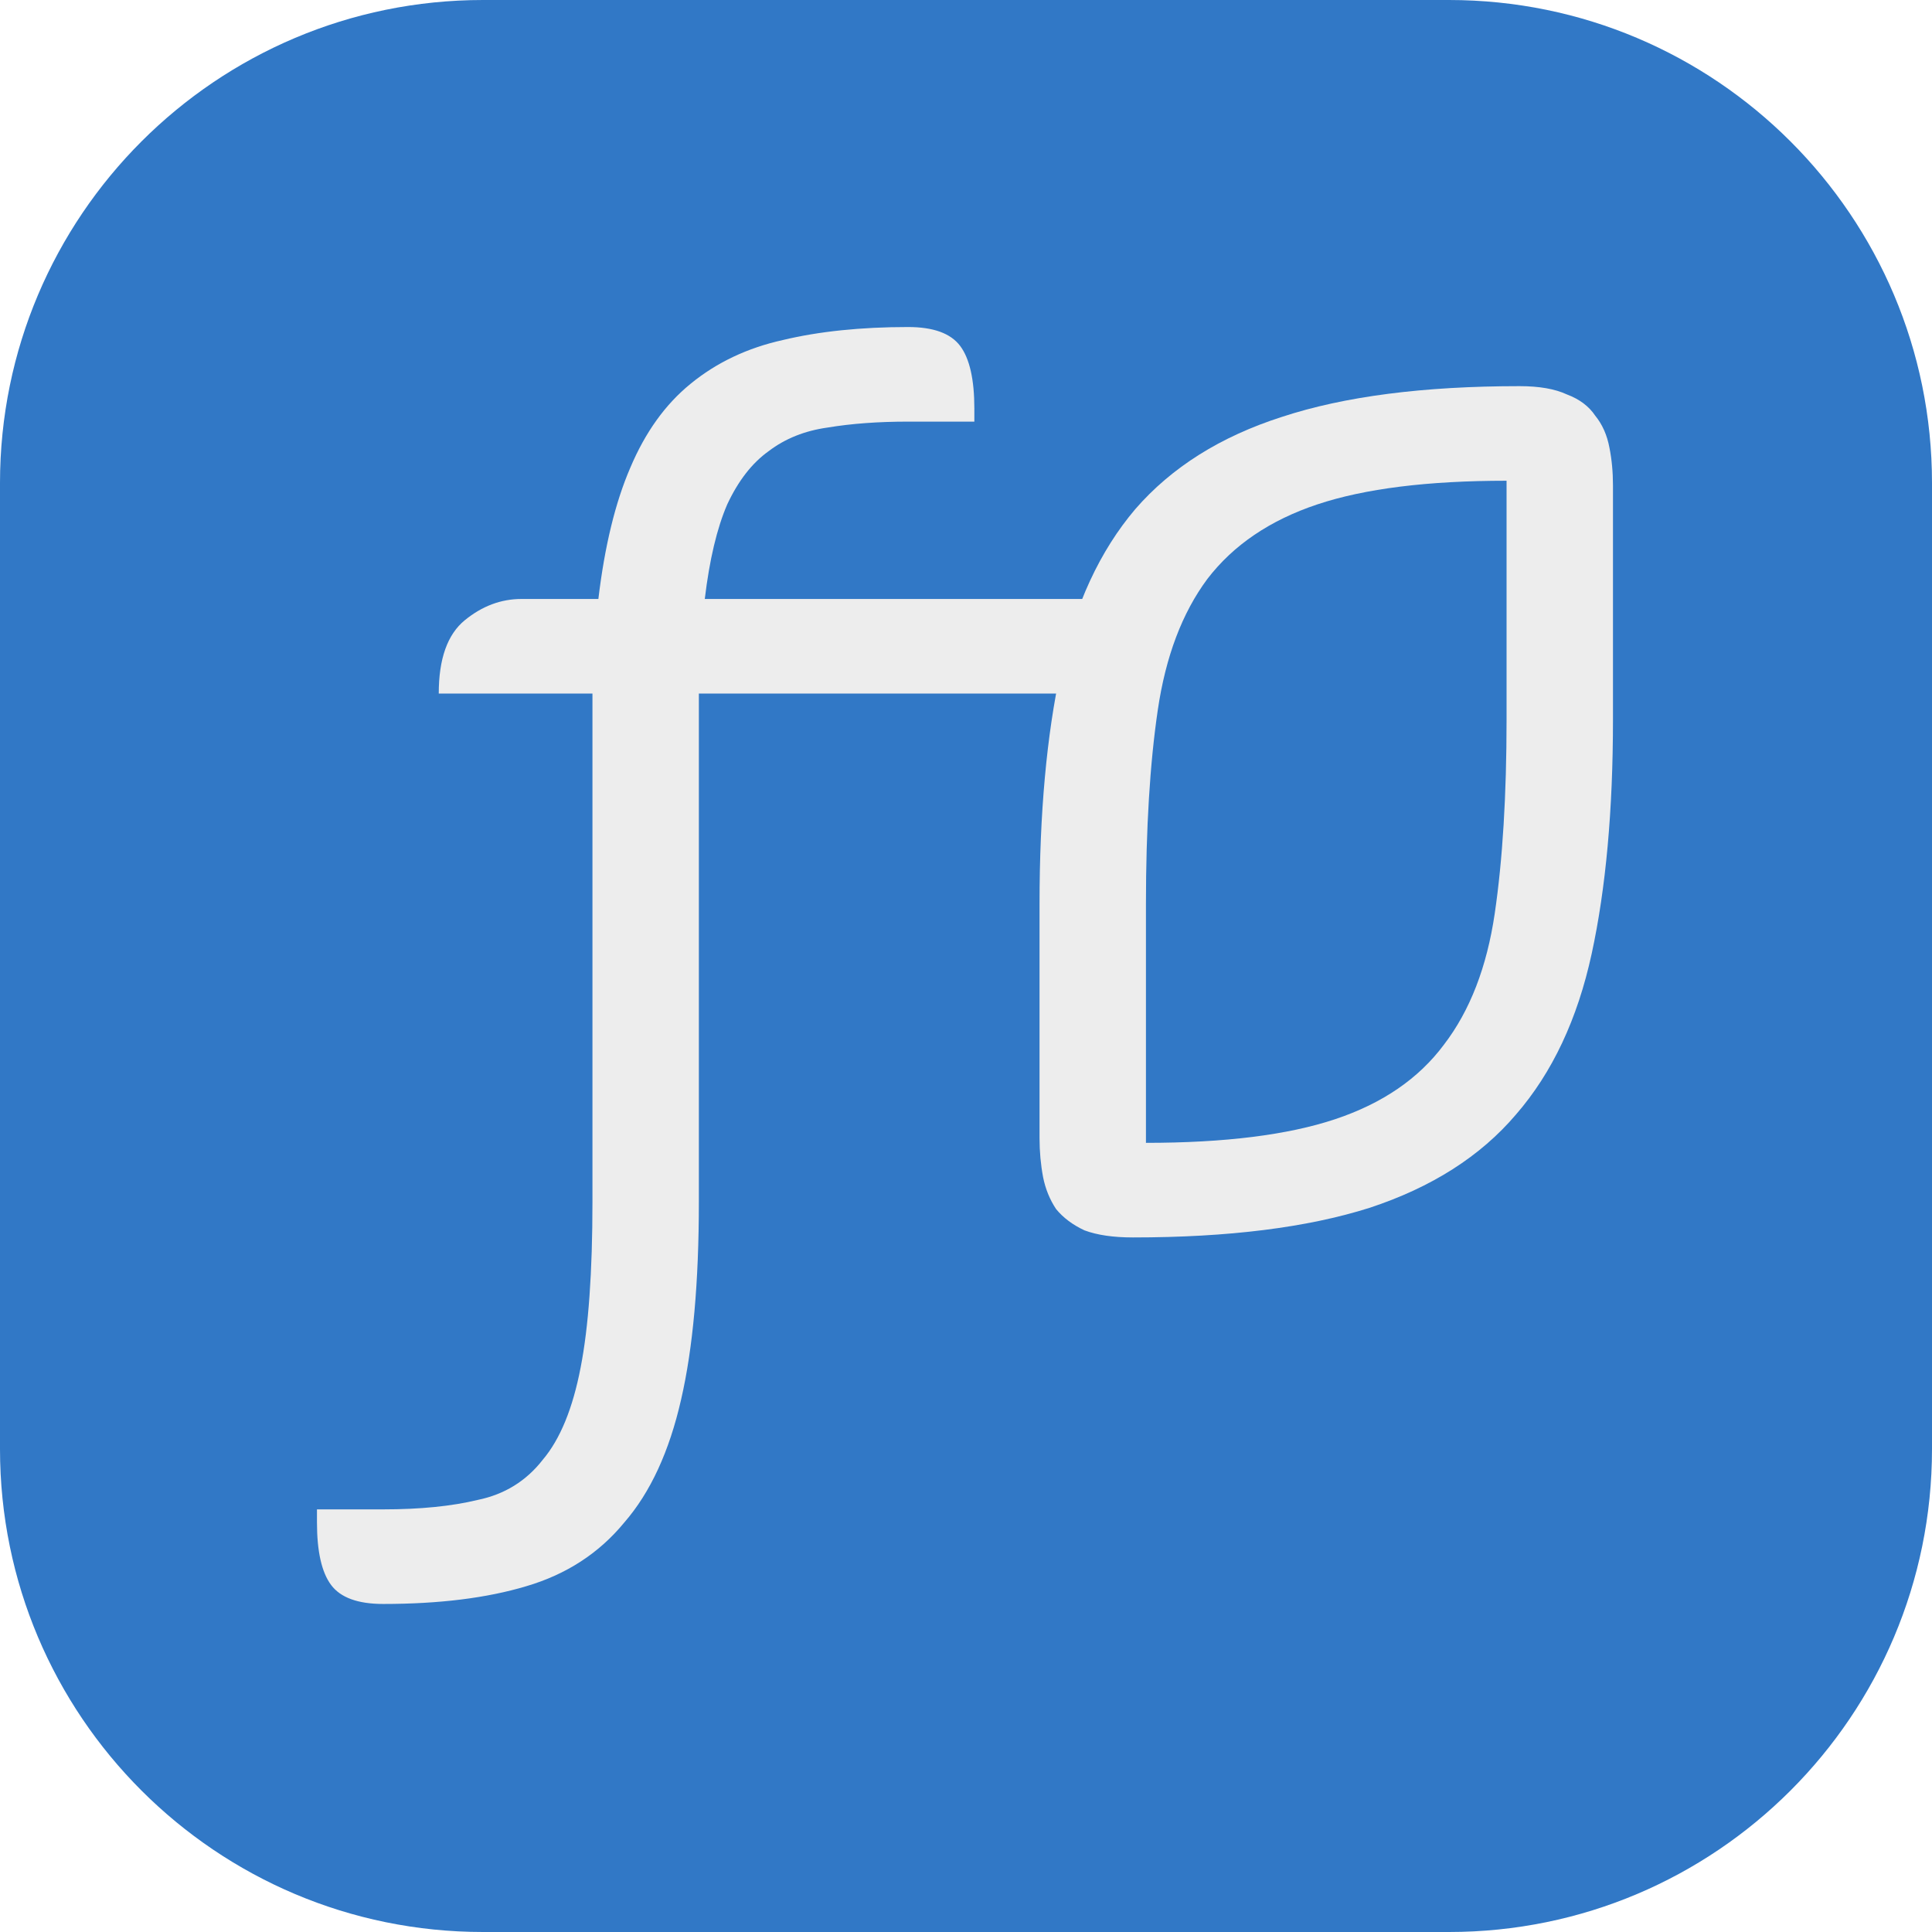
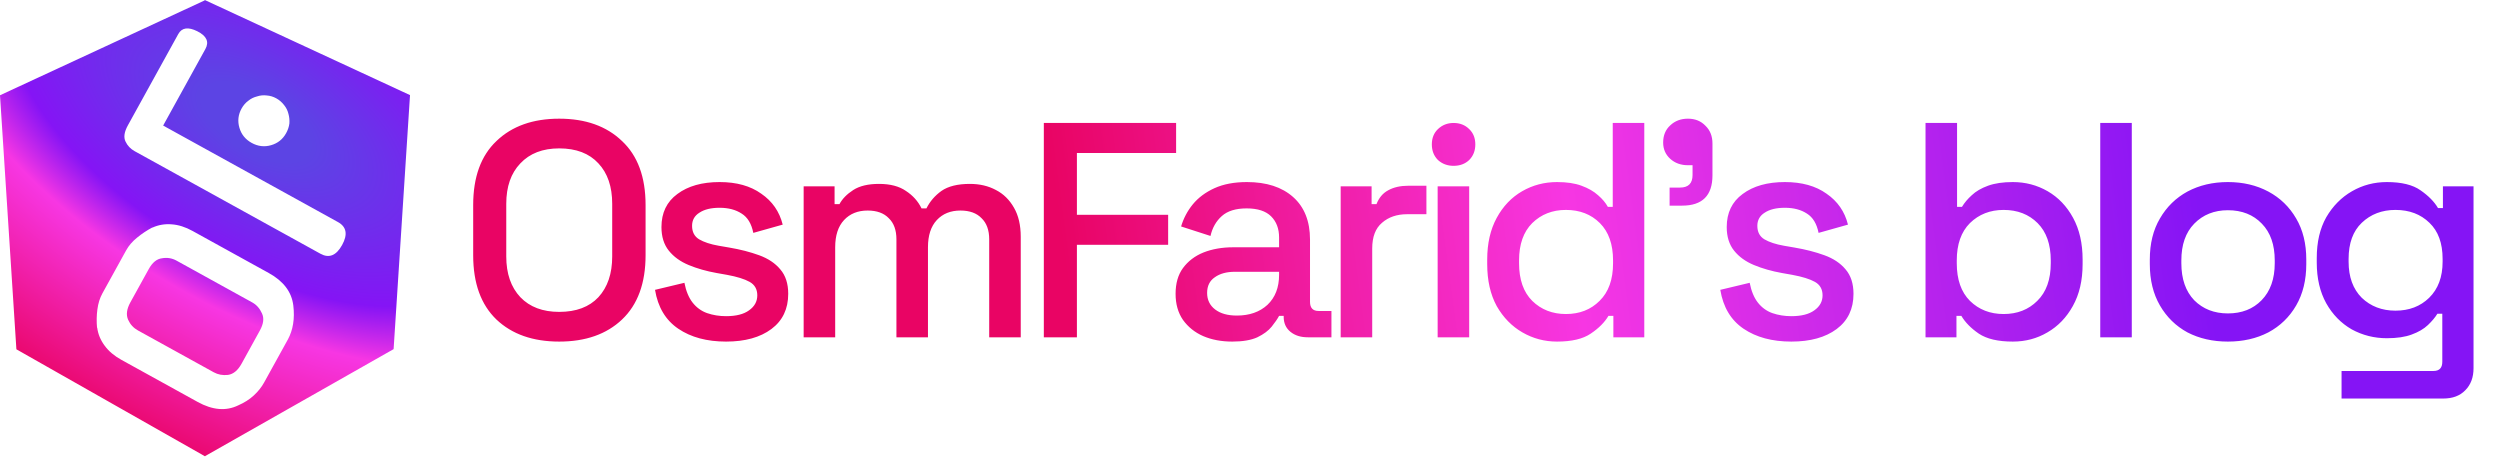
- <svg xmlns="http://www.w3.org/2000/svg" width="768" height="768" viewBox="0 0 768 768" fill="none">
-   <rect width="768" height="768" rx="192" fill="#3178C6" />
-   <path d="M604.052 153.5C611.886 153.5 618.152 154.597 622.852 156.79C627.866 158.67 631.626 161.49 634.132 165.25C636.952 168.697 638.832 172.927 639.772 177.94C640.712 182.64 641.182 187.653 641.182 192.98V286.04C641.182 322.073 638.362 353.093 632.722 379.1C627.082 405.107 617.056 426.413 602.642 443.02C588.542 459.627 569.116 472.003 544.362 480.15C519.609 487.983 488.276 491.9 450.362 491.9C442.529 491.9 436.106 490.96 431.092 489.08C426.392 486.887 422.632 484.067 419.812 480.62C417.306 476.86 415.582 472.63 414.642 467.93C413.702 462.917 413.232 457.747 413.232 452.42V359.36C413.232 323.327 416.052 292.307 421.692 266.3C427.332 240.293 437.202 218.987 451.302 202.38C465.716 185.773 485.142 173.553 509.582 165.72C534.336 157.573 565.826 153.5 604.052 153.5ZM598.882 191.1C567.549 191.1 542.482 194.233 523.682 200.5C504.882 206.767 490.312 216.637 479.972 230.11C469.946 243.583 463.366 260.973 460.232 282.28C457.099 303.587 455.532 329.28 455.532 359.36V454.3C486.866 454.3 511.932 451.167 530.732 444.9C549.532 438.633 563.946 428.763 573.972 415.29C584.312 401.817 591.049 384.427 594.182 363.12C597.316 341.813 598.882 316.12 598.882 286.04V191.1Z" fill="#EDEDED" />
-   <path d="M235.51 275.7H174.41C174.41 261.913 177.857 252.2 184.75 246.56C191.643 240.92 199.163 238.1 207.31 238.1H237.86C240.367 217.107 244.597 199.717 250.55 185.93C256.503 171.83 264.493 160.707 274.52 152.56C284.86 144.1 297.08 138.303 311.18 135.17C325.593 131.723 342.2 130 361 130C371.027 130 377.92 132.507 381.68 137.52C385.44 142.533 387.32 150.837 387.32 162.43V167.6H361C349.093 167.6 338.44 168.383 329.04 169.95C319.953 171.203 312.12 174.337 305.54 179.35C298.96 184.05 293.477 191.1 289.09 200.5C285.017 209.9 282.04 222.433 280.16 238.1H456.88C456.88 251.887 453.433 261.6 446.54 267.24C439.647 272.88 432.127 275.7 423.98 275.7H277.81V477.8C277.81 509.76 275.46 535.923 270.76 556.29C266.06 576.97 258.54 593.263 248.2 605.17C238.173 617.39 225.17 625.85 209.19 630.55C193.523 635.25 174.567 637.6 152.32 637.6C142.293 637.6 135.4 635.093 131.64 630.08C127.88 625.067 126 616.763 126 605.17V600H152.32C167.047 600 179.58 598.747 189.92 596.24C200.573 594.047 209.19 588.72 215.77 580.26C222.663 572.113 227.677 559.893 230.81 543.6C233.943 527.62 235.51 505.687 235.51 477.8V275.7Z" fill="#EDEDED" />
+ <svg xmlns="http://www.w3.org/2000/svg" width="252" height="46" viewBox="0 0 252 46" fill="none">
+   <path fill-rule="evenodd" clip-rule="evenodd" d="M20.64 0L20.681 0.019L20.689 0.015L20.693 0.025L41.329 9.588L39.676 35.193L20.682 45.97L20.687 45.973L20.672 46L1.652 35.209L0 9.603L20.644 0.036L20.627 0.028L20.64 0ZM13.805 23.965C13.338 24.342 12.975 24.766 12.716 25.235L10.325 29.566C10.066 30.035 9.896 30.577 9.816 31.192C9.735 31.807 9.724 32.424 9.782 33.045L9.797 33.018C9.881 33.676 10.133 34.286 10.552 34.848C10.954 35.399 11.516 35.874 12.238 36.273L19.925 40.516C21.423 41.343 22.784 41.458 24.008 40.862C24.627 40.592 25.153 40.258 25.584 39.861C26.016 39.463 26.361 39.03 26.62 38.561L29.011 34.23C29.538 33.273 29.724 32.128 29.566 30.793C29.4 29.43 28.577 28.34 27.097 27.523L19.41 23.28C18.688 22.881 17.987 22.659 17.306 22.613C16.607 22.557 15.957 22.669 15.355 22.948L15.37 22.921C14.804 23.221 14.283 23.569 13.805 23.965ZM26.406 31.591C26.635 32.071 26.566 32.645 26.197 33.312L24.345 36.669C23.976 37.337 23.523 37.71 22.984 37.79C22.456 37.851 21.975 37.763 21.542 37.523L13.909 33.31C13.458 33.061 13.126 32.701 12.915 32.231C12.695 31.734 12.77 31.151 13.138 30.483L14.991 27.127C15.36 26.459 15.808 26.094 16.336 26.033C16.857 25.943 17.342 26.023 17.794 26.272L25.427 30.486C25.86 30.725 26.186 31.093 26.406 31.591ZM34.484 24.698C35.072 23.634 34.932 22.862 34.066 22.384L16.445 12.657L20.703 4.942C21.102 4.221 20.831 3.624 19.891 3.152C18.968 2.69 18.328 2.784 17.969 3.433L12.889 12.637C12.521 13.304 12.443 13.85 12.656 14.274C12.852 14.688 13.157 15.009 13.572 15.238L32.303 25.578C33.169 26.056 33.896 25.763 34.484 24.698ZM28.638 10.594C28.419 10.308 28.156 10.081 27.849 9.911C27.542 9.742 27.219 9.646 26.878 9.622C26.548 9.581 26.224 9.614 25.905 9.721C25.579 9.8 25.288 9.945 25.03 10.156C24.754 10.357 24.527 10.62 24.347 10.945C24.009 11.558 23.936 12.201 24.13 12.873C24.324 13.545 24.737 14.056 25.369 14.405C26 14.753 26.652 14.83 27.324 14.636C27.997 14.442 28.502 14.039 28.841 13.425C29.02 13.1 29.13 12.773 29.171 12.442C29.194 12.102 29.161 11.777 29.073 11.469C28.994 11.143 28.849 10.851 28.638 10.594Z" fill="url(#paint0_angular_35_26)" />
+   <path d="M56.37 34.432C53.716 34.432 51.607 33.691 50.043 32.21C48.479 30.708 47.697 28.547 47.697 25.728V20.667C47.697 17.848 48.479 15.697 50.043 14.216C51.607 12.714 53.716 11.963 56.37 11.963C59.025 11.963 61.134 12.714 62.698 14.216C64.282 15.697 65.074 17.848 65.074 20.667V25.728C65.074 28.547 64.282 30.708 62.698 32.21C61.134 33.691 59.025 34.432 56.37 34.432ZM56.37 31.438C58.078 31.438 59.395 30.944 60.321 29.957C61.247 28.948 61.71 27.58 61.71 25.852V20.543C61.71 18.815 61.247 17.457 60.321 16.469C59.395 15.461 58.078 14.957 56.37 14.957C54.704 14.957 53.397 15.461 52.451 16.469C51.504 17.457 51.031 18.815 51.031 20.543V25.852C51.031 27.58 51.504 28.948 52.451 29.957C53.397 30.944 54.704 31.438 56.37 31.438ZM73.187 34.432C71.253 34.432 69.648 34 68.372 33.136C67.096 32.272 66.314 30.965 66.026 29.216L68.989 28.506C69.154 29.35 69.432 30.018 69.823 30.512C70.214 31.006 70.697 31.356 71.273 31.562C71.87 31.767 72.508 31.87 73.187 31.87C74.195 31.87 74.967 31.675 75.502 31.284C76.057 30.893 76.335 30.389 76.335 29.772C76.335 29.154 76.078 28.702 75.564 28.413C75.049 28.125 74.288 27.889 73.28 27.704L72.23 27.518C71.201 27.333 70.265 27.066 69.421 26.716C68.578 26.366 67.909 25.883 67.415 25.265C66.921 24.648 66.675 23.856 66.675 22.889C66.675 21.448 67.21 20.337 68.279 19.555C69.35 18.753 70.769 18.352 72.539 18.352C74.247 18.352 75.646 18.743 76.736 19.525C77.847 20.286 78.568 21.325 78.897 22.642L75.934 23.475C75.749 22.549 75.358 21.901 74.761 21.531C74.164 21.14 73.424 20.944 72.539 20.944C71.675 20.944 70.996 21.109 70.502 21.438C70.008 21.747 69.761 22.189 69.761 22.765C69.761 23.383 69.998 23.835 70.471 24.123C70.965 24.411 71.623 24.628 72.446 24.771L73.526 24.957C74.617 25.142 75.615 25.399 76.52 25.728C77.426 26.058 78.136 26.531 78.65 27.148C79.185 27.765 79.453 28.588 79.453 29.617C79.453 31.14 78.887 32.323 77.755 33.167C76.623 34.01 75.101 34.432 73.187 34.432ZM81.008 34V18.784H84.125V20.574H84.619C84.907 20.039 85.37 19.566 86.008 19.154C86.646 18.743 87.51 18.537 88.6 18.537C89.732 18.537 90.637 18.773 91.317 19.247C92.016 19.7 92.541 20.286 92.891 21.006H93.384C93.734 20.306 94.238 19.72 94.897 19.247C95.576 18.773 96.533 18.537 97.767 18.537C98.755 18.537 99.629 18.743 100.391 19.154C101.152 19.545 101.759 20.142 102.212 20.944C102.664 21.726 102.891 22.704 102.891 23.877V34H99.712V24.123C99.712 23.197 99.454 22.488 98.94 21.994C98.446 21.479 97.736 21.222 96.81 21.222C95.823 21.222 95.031 21.541 94.434 22.179C93.837 22.817 93.539 23.732 93.539 24.926V34H90.36V24.123C90.36 23.197 90.103 22.488 89.588 21.994C89.094 21.479 88.384 21.222 87.458 21.222C86.471 21.222 85.679 21.541 85.082 22.179C84.485 22.817 84.187 23.732 84.187 24.926V34H81.008ZM105.218 34V12.395H118.552V15.42H108.552V21.654H117.749V24.679H108.552V34H105.218ZM124.209 34.432C123.119 34.432 122.141 34.247 121.277 33.877C120.434 33.506 119.755 32.961 119.24 32.241C118.746 31.521 118.499 30.646 118.499 29.617C118.499 28.568 118.746 27.704 119.24 27.025C119.755 26.325 120.444 25.8 121.308 25.451C122.193 25.101 123.191 24.926 124.302 24.926H128.932V23.938C128.932 23.053 128.664 22.343 128.129 21.808C127.594 21.274 126.771 21.006 125.66 21.006C124.569 21.006 123.736 21.263 123.16 21.778C122.584 22.292 122.203 22.961 122.018 23.784L119.055 22.827C119.302 22.004 119.693 21.263 120.228 20.605C120.783 19.926 121.514 19.381 122.419 18.969C123.324 18.558 124.415 18.352 125.691 18.352C127.666 18.352 129.22 18.856 130.351 19.864C131.483 20.872 132.049 22.302 132.049 24.154V30.42C132.049 31.037 132.337 31.346 132.913 31.346H134.209V34H131.833C131.113 34 130.526 33.815 130.074 33.444C129.621 33.074 129.395 32.57 129.395 31.932V31.84H128.932C128.767 32.148 128.52 32.508 128.191 32.92C127.862 33.331 127.378 33.691 126.74 34C126.102 34.288 125.259 34.432 124.209 34.432ZM124.672 31.809C125.948 31.809 126.977 31.448 127.759 30.728C128.541 29.988 128.932 28.979 128.932 27.704V27.395H124.487C123.643 27.395 122.964 27.58 122.45 27.951C121.936 28.3 121.678 28.825 121.678 29.525C121.678 30.224 121.946 30.78 122.481 31.191C123.016 31.603 123.746 31.809 124.672 31.809ZM135.14 34V18.784H138.257V20.574H138.751C138.998 19.936 139.389 19.473 139.924 19.185C140.479 18.876 141.158 18.722 141.961 18.722H143.782V21.593H141.837C140.809 21.593 139.965 21.881 139.307 22.457C138.648 23.012 138.319 23.877 138.319 25.049V34H135.14ZM144.915 34V18.784H148.094V34H144.915ZM146.52 16.716C145.903 16.716 145.378 16.52 144.946 16.13C144.535 15.718 144.329 15.193 144.329 14.555C144.329 13.918 144.535 13.403 144.946 13.012C145.378 12.601 145.903 12.395 146.52 12.395C147.158 12.395 147.683 12.601 148.094 13.012C148.506 13.403 148.712 13.918 148.712 14.555C148.712 15.193 148.506 15.718 148.094 16.13C147.683 16.52 147.158 16.716 146.52 16.716ZM156.948 34.432C155.693 34.432 154.53 34.123 153.46 33.506C152.39 32.889 151.526 32.004 150.868 30.852C150.23 29.679 149.911 28.27 149.911 26.623V26.16C149.911 24.535 150.23 23.136 150.868 21.963C151.506 20.79 152.359 19.895 153.429 19.278C154.499 18.66 155.672 18.352 156.948 18.352C157.936 18.352 158.759 18.475 159.417 18.722C160.096 18.969 160.652 19.288 161.084 19.679C161.516 20.049 161.845 20.44 162.071 20.852H162.565V12.395H165.744V34H162.627V31.84H162.133C161.742 32.498 161.146 33.095 160.343 33.63C159.561 34.165 158.429 34.432 156.948 34.432ZM157.843 31.654C159.222 31.654 160.353 31.212 161.238 30.327C162.144 29.442 162.596 28.177 162.596 26.531V26.253C162.596 24.628 162.154 23.372 161.269 22.488C160.384 21.603 159.242 21.16 157.843 21.16C156.485 21.16 155.353 21.603 154.448 22.488C153.563 23.372 153.121 24.628 153.121 26.253V26.531C153.121 28.177 153.563 29.442 154.448 30.327C155.353 31.212 156.485 31.654 157.843 31.654ZM168.295 20.728V18.907H169.344C170.188 18.907 170.609 18.485 170.609 17.642V16.654H170.146C169.426 16.654 168.83 16.438 168.356 16.006C167.883 15.574 167.646 15.029 167.646 14.37C167.646 13.65 167.883 13.074 168.356 12.642C168.83 12.189 169.426 11.963 170.146 11.963C170.867 11.963 171.453 12.199 171.906 12.673C172.379 13.125 172.616 13.722 172.616 14.463V17.673C172.616 19.71 171.597 20.728 169.56 20.728H168.295ZM180.566 34.432C178.632 34.432 177.027 34 175.751 33.136C174.476 32.272 173.694 30.965 173.406 29.216L176.369 28.506C176.533 29.35 176.811 30.018 177.202 30.512C177.593 31.006 178.077 31.356 178.653 31.562C179.249 31.767 179.887 31.87 180.566 31.87C181.575 31.87 182.346 31.675 182.881 31.284C183.437 30.893 183.714 30.389 183.714 29.772C183.714 29.154 183.457 28.702 182.943 28.413C182.428 28.125 181.667 27.889 180.659 27.704L179.609 27.518C178.581 27.333 177.644 27.066 176.801 26.716C175.957 26.366 175.288 25.883 174.795 25.265C174.301 24.648 174.054 23.856 174.054 22.889C174.054 21.448 174.589 20.337 175.659 19.555C176.729 18.753 178.149 18.352 179.918 18.352C181.626 18.352 183.025 18.743 184.116 19.525C185.227 20.286 185.947 21.325 186.276 22.642L183.313 23.475C183.128 22.549 182.737 21.901 182.14 21.531C181.544 21.14 180.803 20.944 179.918 20.944C179.054 20.944 178.375 21.109 177.881 21.438C177.387 21.747 177.14 22.189 177.14 22.765C177.14 23.383 177.377 23.835 177.85 24.123C178.344 24.411 179.002 24.628 179.826 24.771L180.906 24.957C181.996 25.142 182.994 25.399 183.9 25.728C184.805 26.058 185.515 26.531 186.029 27.148C186.564 27.765 186.832 28.588 186.832 29.617C186.832 31.14 186.266 32.323 185.134 33.167C184.003 34.01 182.48 34.432 180.566 34.432ZM202.89 34.432C201.408 34.432 200.266 34.165 199.464 33.63C198.682 33.095 198.095 32.498 197.704 31.84H197.211V34H194.093V12.395H197.272V20.852H197.766C198.013 20.44 198.342 20.049 198.754 19.679C199.165 19.288 199.711 18.969 200.39 18.722C201.069 18.475 201.902 18.352 202.89 18.352C204.165 18.352 205.338 18.66 206.408 19.278C207.478 19.895 208.332 20.79 208.97 21.963C209.608 23.136 209.927 24.535 209.927 26.16V26.623C209.927 28.27 209.598 29.679 208.939 30.852C208.301 32.004 207.447 32.889 206.377 33.506C205.328 34.123 204.165 34.432 202.89 34.432ZM201.964 31.654C203.342 31.654 204.474 31.212 205.359 30.327C206.264 29.442 206.717 28.177 206.717 26.531V26.253C206.717 24.628 206.275 23.372 205.39 22.488C204.505 21.603 203.363 21.16 201.964 21.16C200.606 21.16 199.474 21.603 198.569 22.488C197.684 23.372 197.242 24.628 197.242 26.253V26.531C197.242 28.177 197.684 29.442 198.569 30.327C199.474 31.212 200.606 31.654 201.964 31.654ZM211.705 34V12.395H214.884V34H211.705ZM224.571 34.432C223.049 34.432 221.691 34.123 220.497 33.506C219.325 32.868 218.399 31.963 217.72 30.79C217.041 29.617 216.701 28.228 216.701 26.623V26.16C216.701 24.555 217.041 23.177 217.72 22.025C218.399 20.852 219.325 19.946 220.497 19.308C221.691 18.671 223.049 18.352 224.571 18.352C226.094 18.352 227.452 18.671 228.646 19.308C229.839 19.946 230.775 20.852 231.454 22.025C232.133 23.177 232.473 24.555 232.473 26.16V26.623C232.473 28.228 232.133 29.617 231.454 30.79C230.775 31.963 229.839 32.868 228.646 33.506C227.452 34.123 226.094 34.432 224.571 34.432ZM224.571 31.593C225.971 31.593 227.102 31.15 227.967 30.265C228.851 29.36 229.294 28.115 229.294 26.531V26.253C229.294 24.669 228.862 23.434 227.997 22.549C227.133 21.644 225.991 21.191 224.571 21.191C223.193 21.191 222.061 21.644 221.176 22.549C220.312 23.434 219.88 24.669 219.88 26.253V26.531C219.88 28.115 220.312 29.36 221.176 30.265C222.061 31.15 223.193 31.593 224.571 31.593ZM233.529 26.469V26.006C233.529 24.401 233.848 23.033 234.486 21.901C235.145 20.769 236.009 19.895 237.079 19.278C238.149 18.66 239.322 18.352 240.597 18.352C242.079 18.352 243.211 18.63 243.992 19.185C244.795 19.741 245.381 20.337 245.752 20.975H246.246V18.784H249.332V37.117C249.332 38.043 249.054 38.784 248.499 39.34C247.964 39.895 247.223 40.173 246.276 40.173H236.029V37.395H245.289C245.885 37.395 246.184 37.086 246.184 36.469V31.623H245.69C245.464 31.994 245.145 32.374 244.733 32.765C244.322 33.156 243.776 33.475 243.097 33.722C242.439 33.969 241.606 34.093 240.597 34.093C239.322 34.093 238.139 33.794 237.048 33.197C235.978 32.58 235.124 31.706 234.486 30.574C233.848 29.422 233.529 28.053 233.529 26.469ZM241.462 31.315C242.84 31.315 243.972 30.883 244.857 30.018C245.762 29.134 246.215 27.92 246.215 26.377V26.099C246.215 24.514 245.772 23.3 244.888 22.457C244.003 21.593 242.861 21.16 241.462 21.16C240.104 21.16 238.972 21.593 238.066 22.457C237.182 23.3 236.739 24.514 236.739 26.099V26.377C236.739 27.92 237.182 29.134 238.066 30.018C238.972 30.883 240.104 31.315 241.462 31.315Z" fill="url(#paint1_linear_35_26)" />
+   <defs>
+     <radialGradient id="paint0_angular_35_26" cx="0" cy="0" r="1" gradientUnits="userSpaceOnUse" gradientTransform="translate(25.8033 12.3444) rotate(120.689) scale(37.0396 74.8615)">
+       <stop offset="0.081" stop-color="#5C44E4" />
+       <stop offset="0.373" stop-color="#8514F5" />
+       <stop offset="0.496" stop-color="#F736E3" />
+       <stop offset="0.91" stop-color="#E90464" />
+     </radialGradient>
+     <linearGradient id="paint1_linear_35_26" x1="66.151" y1="34" x2="250.11" y2="9.061" gradientUnits="userSpaceOnUse">
+       <stop offset="0.225" stop-color="#E90464" />
+       <stop offset="0.5" stop-color="#F736E3" />
+       <stop offset="0.84" stop-color="#8514F5" />
+     </linearGradient>
+   </defs>
</svg>
